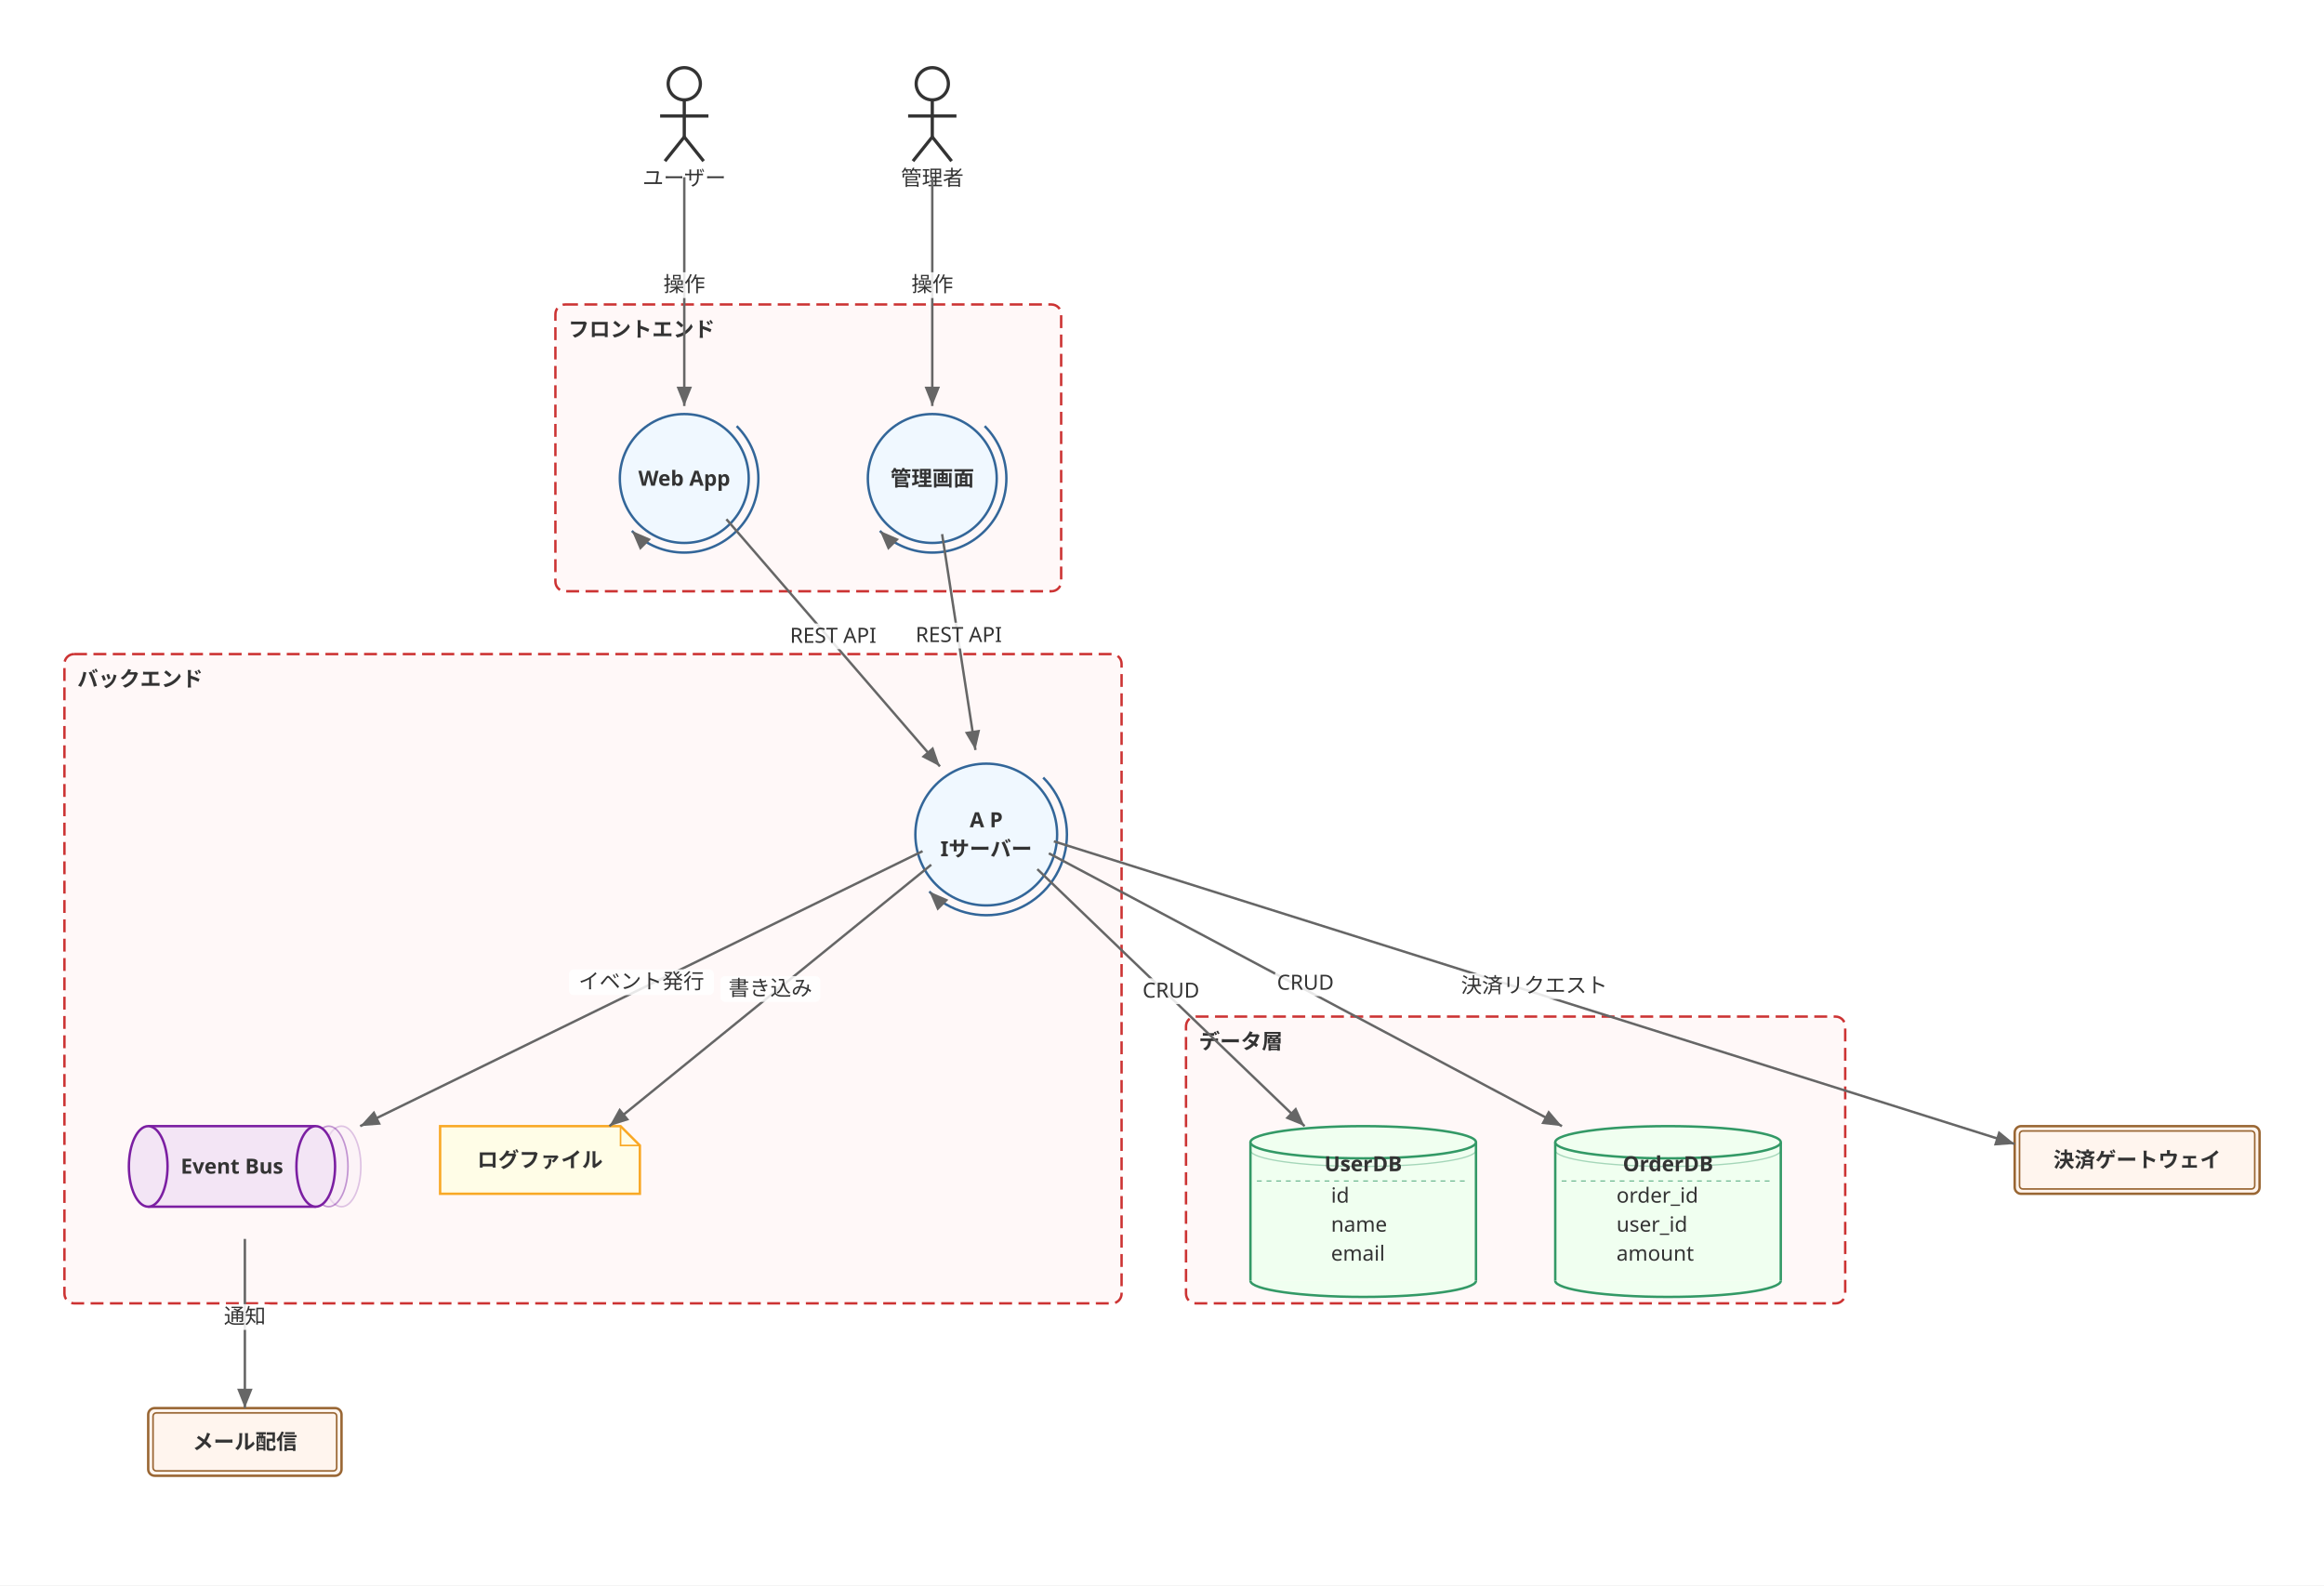
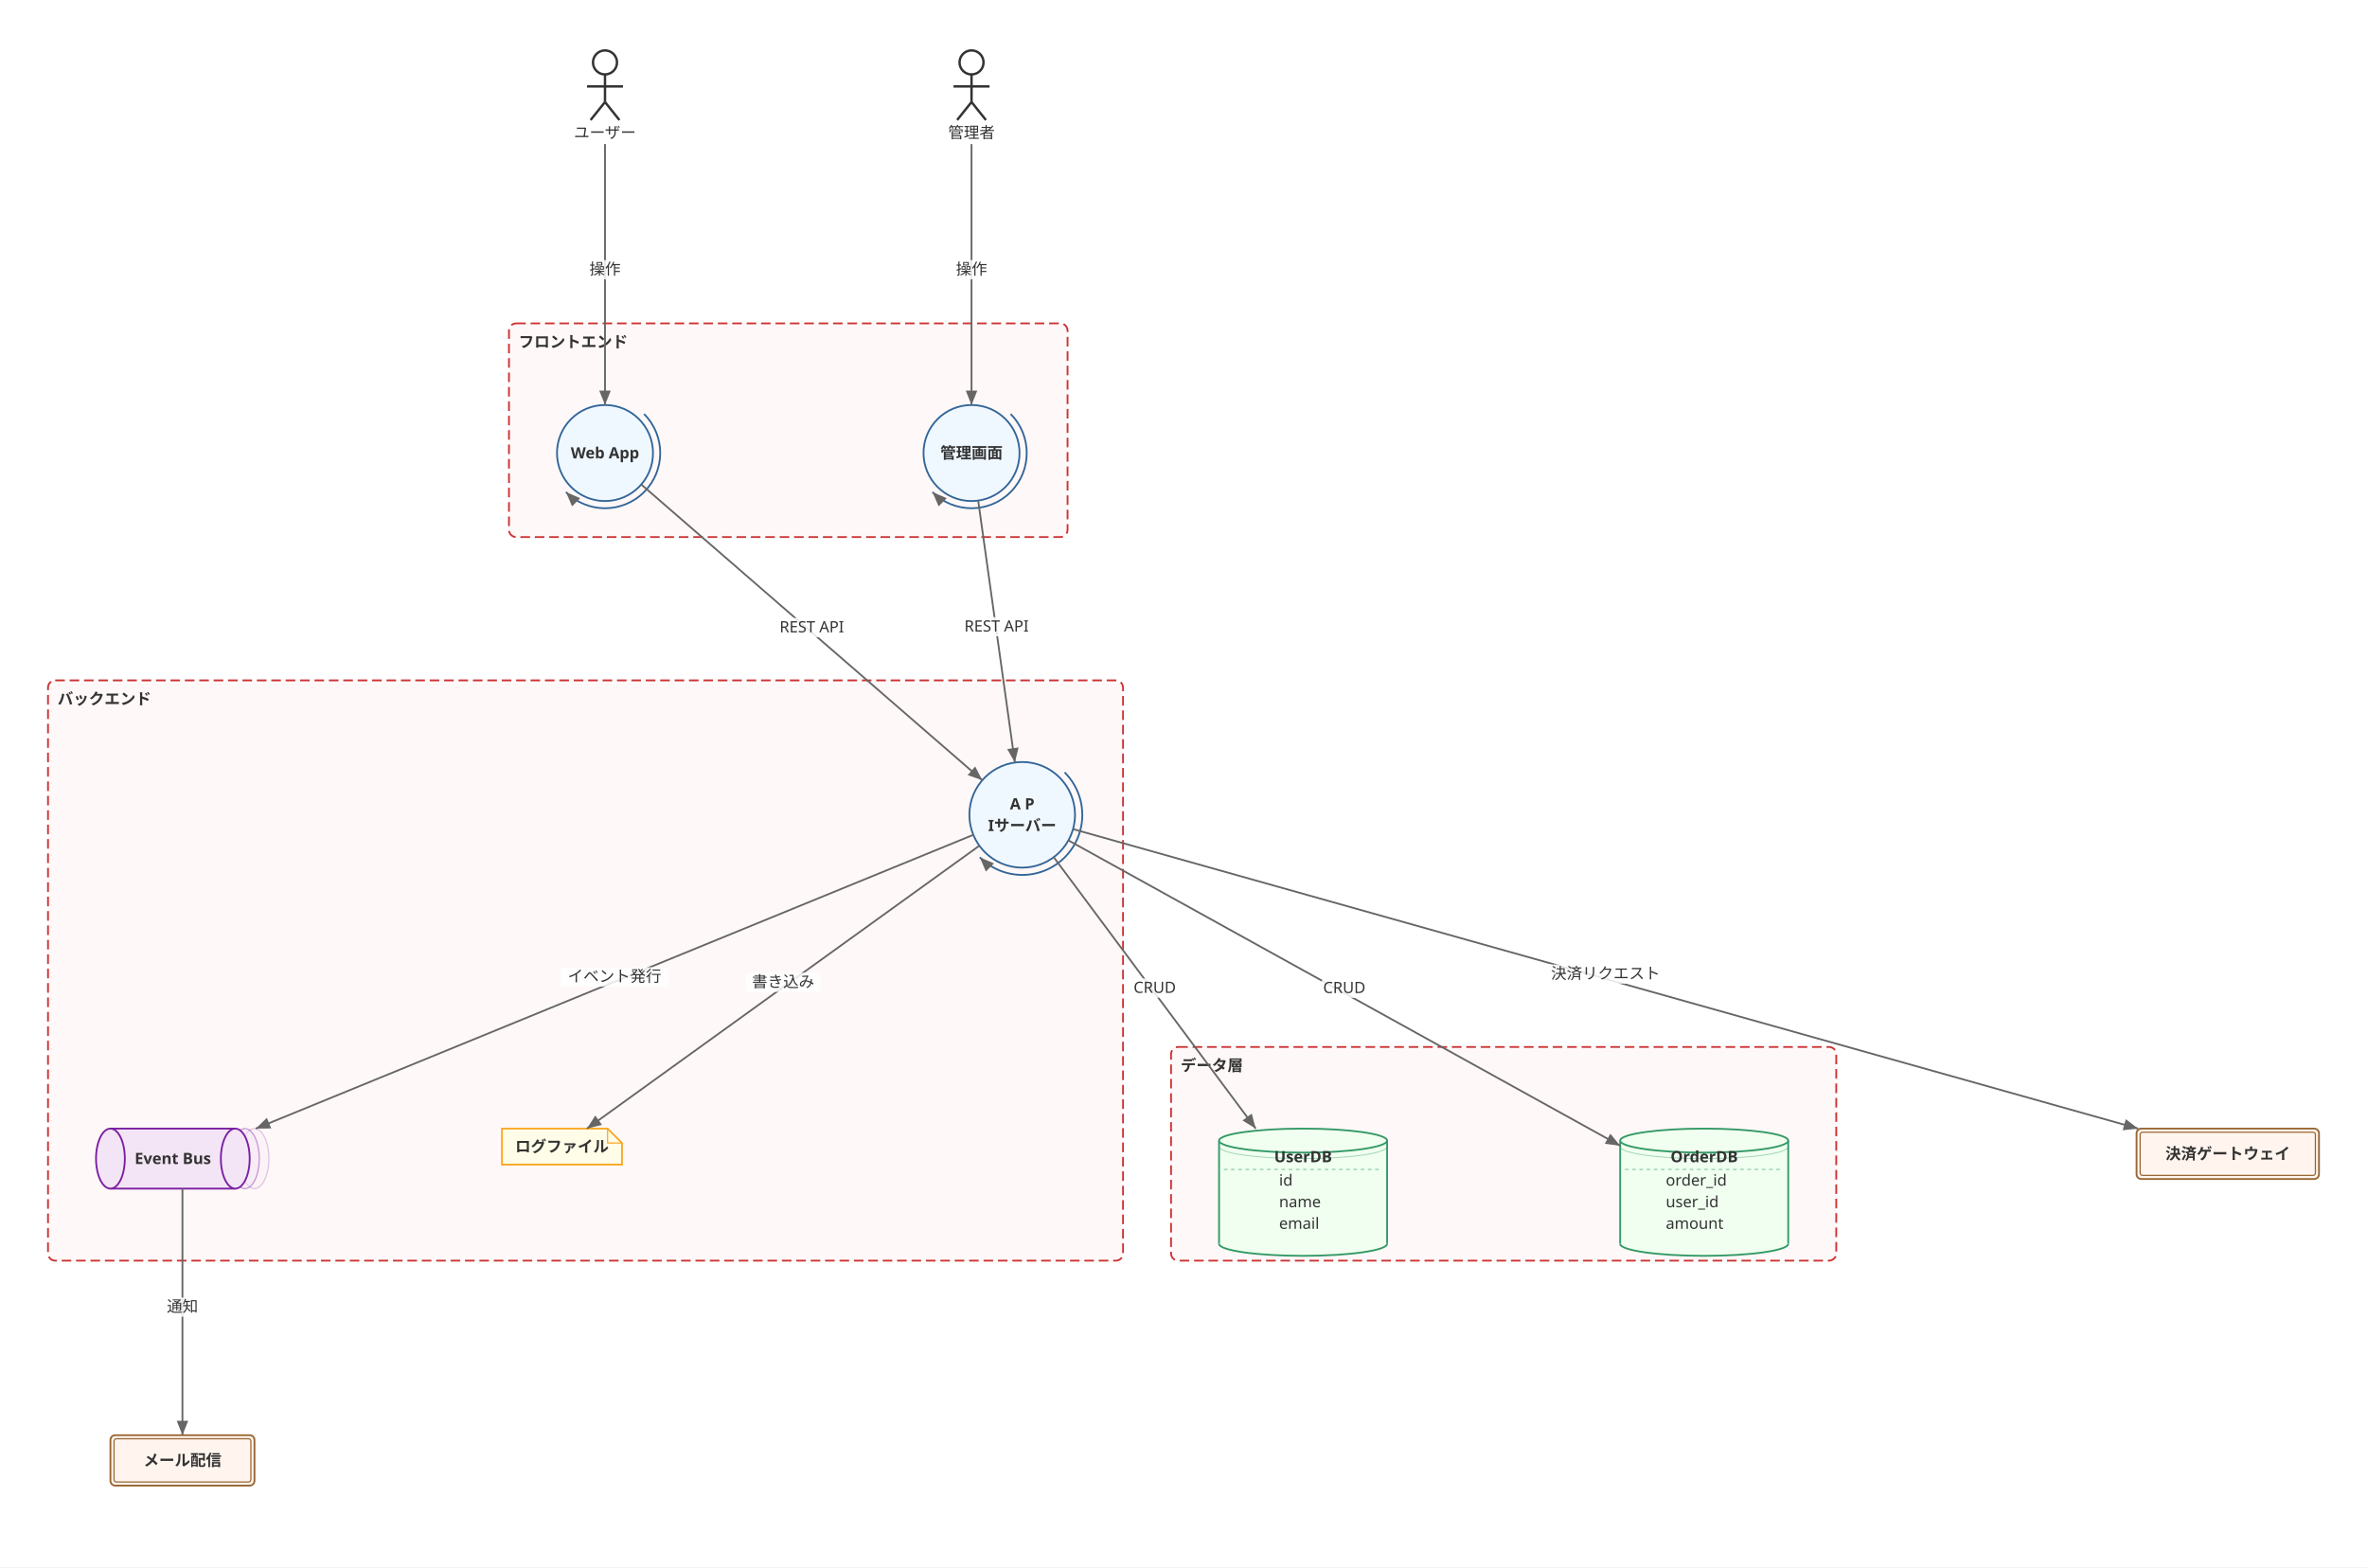
- <svg xmlns="http://www.w3.org/2000/svg" width="1442.61" height="984" viewBox="0 0 1442.61 984">
+ <svg xmlns="http://www.w3.org/2000/svg" width="1971.929" height="1305.556" viewBox="0 0 1971.929 1305.556">
  <rect width="100%" height="100%" fill="white" />
  <style>text { font-family: sans-serif; font-size: 13px; fill: #333; }</style>
  <defs>
    <marker id="arrow" viewBox="0 0 10 10" refX="10" refY="5" markerWidth="8" markerHeight="8" orient="auto">
      <polygon points="0,1 10,5 0,9" fill="#666" />
    </marker>
  </defs>
-   <circle cx="424.762" cy="52" r="10" fill="none" stroke="#333" stroke-width="2" />
-   <line x1="424.762" y1="62" x2="424.762" y2="85" stroke="#333" stroke-width="2" />
-   <line x1="409.762" y1="72" x2="439.762" y2="72" stroke="#333" stroke-width="2" />
-   <line x1="424.762" y1="85" x2="412.762" y2="100" stroke="#333" stroke-width="2" />
-   <line x1="424.762" y1="85" x2="436.762" y2="100" stroke="#333" stroke-width="2" />
-   <text x="424.762" y="115" text-anchor="middle">ユーザー</text>
-   <circle cx="578.709" cy="52" r="10" fill="none" stroke="#333" stroke-width="2" />
-   <line x1="578.709" y1="62" x2="578.709" y2="85" stroke="#333" stroke-width="2" />
-   <line x1="563.709" y1="72" x2="593.709" y2="72" stroke="#333" stroke-width="2" />
-   <line x1="578.709" y1="85" x2="566.709" y2="100" stroke="#333" stroke-width="2" />
-   <line x1="578.709" y1="85" x2="590.709" y2="100" stroke="#333" stroke-width="2" />
-   <text x="578.709" y="115" text-anchor="middle">管理者</text>
-   <rect x="344.762" y="189" width="313.947" height="178" rx="6" fill="#fff8f8" stroke="#cc3333" stroke-width="1.5" stroke-dasharray="8,4" />
-   <text x="352.762" y="209" font-weight="bold" font-size="13" fill="#cc3333">フロントエンド</text>
-   <circle cx="424.762" cy="297" r="40" fill="#f0f8ff" stroke="#336699" stroke-width="1.5" />
-   <path d="M457.289,264.473 A46,46 0 1 1 392.235,329.527" fill="none" stroke="#336699" stroke-width="1.5" marker-end="url(#arrow)" />
-   <text x="424.762" y="301.5" text-anchor="middle" font-weight="bold">Web App</text>
-   <circle cx="578.709" cy="297" r="40" fill="#f0f8ff" stroke="#336699" stroke-width="1.5" />
-   <path d="M611.236,264.473 A46,46 0 1 1 546.182,329.527" fill="none" stroke="#336699" stroke-width="1.5" marker-end="url(#arrow)" />
-   <text x="578.709" y="301.5" text-anchor="middle" font-weight="bold">管理画面</text>
-   <rect x="40" y="406" width="656.21" height="403" rx="6" fill="#fff8f8" stroke="#cc3333" stroke-width="1.5" stroke-dasharray="8,4" />
-   <text x="48" y="426" font-weight="bold" font-size="13" fill="#cc3333">バックエンド</text>
-   <circle cx="612.21" cy="518" r="44" fill="#f0f8ff" stroke="#336699" stroke-width="1.5" />
-   <path d="M647.566,482.645 A50,50 0 1 1 576.855,553.355" fill="none" stroke="#336699" stroke-width="1.5" marker-end="url(#arrow)" />
-   <text x="612.21" y="513.5" text-anchor="middle" font-weight="bold">A P</text>
-   <text x="612.21" y="531.5" text-anchor="middle" font-weight="bold">Iサーバー</text>
-   <ellipse cx="212" cy="724" rx="12" ry="25" fill="#f3e5f5" stroke="#7b1fa2" stroke-width="1" opacity="0.25" />
-   <ellipse cx="204" cy="724" rx="12" ry="25" fill="#f3e5f5" stroke="#7b1fa2" stroke-width="1" opacity="0.45" />
-   <rect x="92" y="699" width="104" height="50" fill="#f3e5f5" stroke="none" />
-   <line x1="92" y1="699" x2="196" y2="699" stroke="#7b1fa2" stroke-width="1.5" />
-   <line x1="92" y1="749" x2="196" y2="749" stroke="#7b1fa2" stroke-width="1.5" />
-   <ellipse cx="92" cy="724" rx="12" ry="25" fill="#f3e5f5" stroke="#7b1fa2" stroke-width="1.5" />
-   <ellipse cx="196" cy="724" rx="12" ry="25" fill="#f3e5f5" stroke="#7b1fa2" stroke-width="1.5" />
-   <text x="144" y="728.5" text-anchor="middle" font-weight="bold">Event Bus</text>
-   <path d="M273.2,699 L385.2,699 L397.2,711 L397.2,741 L273.2,741 Z" fill="#fffde7" stroke="#f9a825" stroke-width="1.5" />
-   <path d="M385.2,699 L385.2,711 L397.2,711" fill="none" stroke="#f9a825" stroke-width="1" />
-   <text x="335.2" y="724.5" text-anchor="middle" font-weight="bold">ログファイル</text>
-   <rect x="736.21" y="631" width="409.2" height="178" rx="6" fill="#fff8f8" stroke="#cc3333" stroke-width="1.5" stroke-dasharray="8,4" />
-   <text x="744.21" y="651" font-weight="bold" font-size="13" fill="#cc3333">データ層</text>
-   <rect x="776.21" y="709" width="140" height="86" fill="#f0fff0" stroke="none" />
-   <line x1="776.21" y1="709" x2="776.21" y2="795" stroke="#339966" stroke-width="1.5" />
-   <line x1="916.21" y1="709" x2="916.21" y2="795" stroke="#339966" stroke-width="1.5" />
-   <ellipse cx="846.21" cy="709" rx="70" ry="10" fill="#f0fff0" stroke="#339966" stroke-width="1.5" />
-   <path d="M776.21,795 A70,10 0 0 0 916.21,795" fill="#f0fff0" stroke="#339966" stroke-width="1.5" />
-   <path d="M776.21,714 A70,10 0 0 0 916.21,714" fill="none" stroke="#339966" stroke-width="0.8" opacity="0.4" />
-   <text x="846.21" y="727" text-anchor="middle" font-weight="bold">UserDB</text>
-   <line x1="780.21" y1="733" x2="912.21" y2="733" stroke="#339966" stroke-width="0.5" stroke-dasharray="3,3" />
-   <text x="826.21" y="746.5" font-size="11" fill="#555">id</text>
-   <text x="826.21" y="764.5" font-size="11" fill="#555">name</text>
-   <text x="826.21" y="782.5" font-size="11" fill="#555">email</text>
-   <rect x="965.41" y="709" width="140" height="86" fill="#f0fff0" stroke="none" />
-   <line x1="965.41" y1="709" x2="965.41" y2="795" stroke="#339966" stroke-width="1.5" />
-   <line x1="1105.41" y1="709" x2="1105.41" y2="795" stroke="#339966" stroke-width="1.5" />
-   <ellipse cx="1035.41" cy="709" rx="70" ry="10" fill="#f0fff0" stroke="#339966" stroke-width="1.5" />
-   <path d="M965.41,795 A70,10 0 0 0 1105.41,795" fill="#f0fff0" stroke="#339966" stroke-width="1.5" />
-   <path d="M965.41,714 A70,10 0 0 0 1105.41,714" fill="none" stroke="#339966" stroke-width="0.8" opacity="0.4" />
-   <text x="1035.41" y="727" text-anchor="middle" font-weight="bold">OrderDB</text>
-   <line x1="969.41" y1="733" x2="1101.41" y2="733" stroke="#339966" stroke-width="0.5" stroke-dasharray="3,3" />
-   <text x="1003.41" y="746.5" font-size="11" fill="#555">order_id</text>
-   <text x="1003.41" y="764.5" font-size="11" fill="#555">user_id</text>
-   <text x="1003.41" y="782.5" font-size="11" fill="#555">amount</text>
-   <rect x="1250.61" y="699" width="152" height="42" rx="4" fill="#fff5ee" stroke="#996633" stroke-width="1.5" />
-   <rect x="1253.61" y="702" width="146" height="36" rx="2" fill="none" stroke="#996633" stroke-width="1" />
-   <text x="1326.61" y="724.5" text-anchor="middle" font-weight="bold">決済ゲートウェイ</text>
-   <rect x="92" y="874" width="120" height="42" rx="4" fill="#fff5ee" stroke="#996633" stroke-width="1.5" />
-   <rect x="95" y="877" width="114" height="36" rx="2" fill="none" stroke="#996633" stroke-width="1" />
-   <text x="152" y="899.5" text-anchor="middle" font-weight="bold">メール配信</text>
-   <path d="M424.762,110 L424.762,252" fill="none" stroke="#666" stroke-width="1.5" marker-end="url(#arrow)" />
-   <rect x="407.762" y="169" width="34" height="16" rx="3" fill="white" opacity="0.85" />
-   <text x="424.762" y="181" text-anchor="middle" font-size="11" fill="#666">操作</text>
-   <path d="M578.709,110 L578.709,252" fill="none" stroke="#666" stroke-width="1.5" marker-end="url(#arrow)" />
-   <rect x="561.709" y="169" width="34" height="16" rx="3" fill="white" opacity="0.85" />
-   <text x="578.709" y="181" text-anchor="middle" font-size="11" fill="#666">操作</text>
-   <path d="M450.91,322.27 L583.448,475.703" fill="none" stroke="#666" stroke-width="1.5" marker-end="url(#arrow)" />
-   <rect x="482.179" y="386.986" width="70" height="16" rx="3" fill="white" opacity="0.85" />
-   <text x="517.179" y="398.986" text-anchor="middle" font-size="11" fill="#666">REST API</text>
-   <path d="M584.812,331.532 L605.497,465.515" fill="none" stroke="#666" stroke-width="1.5" marker-end="url(#arrow)" />
-   <rect x="560.155" y="386.523" width="70" height="16" rx="3" fill="white" opacity="0.85" />
-   <text x="595.155" y="398.523" text-anchor="middle" font-size="11" fill="#666">REST API</text>
-   <path d="M643.927,539.497 L809.81,699" fill="none" stroke="#666" stroke-width="1.5" marker-end="url(#arrow)" />
-   <rect x="707.869" y="607.248" width="38" height="16" rx="3" fill="white" opacity="0.85" />
-   <text x="726.869" y="619.248" text-anchor="middle" font-size="11" fill="#666">CRUD</text>
-   <path d="M651.061,529.655 L969.579,699" fill="none" stroke="#666" stroke-width="1.5" marker-end="url(#arrow)" />
-   <rect x="791.32" y="602.328" width="38" height="16" rx="3" fill="white" opacity="0.85" />
-   <text x="810.32" y="614.328" text-anchor="middle" font-size="11" fill="#666">CRUD</text>
-   <path d="M572.682,528.326 L223.588,699" fill="none" stroke="#666" stroke-width="1.5" marker-end="url(#arrow)" />
-   <rect x="353.135" y="601.663" width="90" height="16" rx="3" fill="white" opacity="0.85" />
-   <text x="398.135" y="613.663" text-anchor="middle" font-size="11" fill="#666">イベント発行</text>
-   <path d="M654.178,522.218 L1250.61,710.064" fill="none" stroke="#666" stroke-width="1.5" marker-end="url(#arrow)" />
-   <rect x="900.394" y="604.141" width="104" height="16" rx="3" fill="white" opacity="0.85" />
-   <text x="952.394" y="616.141" text-anchor="middle" font-size="11" fill="#666">決済リクエスト</text>
-   <path d="M152,769 L152,874" fill="none" stroke="#666" stroke-width="1.5" marker-end="url(#arrow)" />
-   <rect x="135" y="809.5" width="34" height="16" rx="3" fill="white" opacity="0.85" />
-   <text x="152" y="821.5" text-anchor="middle" font-size="11" fill="#666">通知</text>
-   <path d="M578.057,536.741 L378.29,699" fill="none" stroke="#666" stroke-width="1.5" marker-end="url(#arrow)" />
-   <rect x="447.174" y="605.87" width="62" height="16" rx="3" fill="white" opacity="0.85" />
-   <text x="478.174" y="617.87" text-anchor="middle" font-size="11" fill="#666">書き込み</text>
+   <circle cx="504.019" cy="52" r="10" fill="none" stroke="#333" stroke-width="2" />
+   <line x1="504.019" y1="62" x2="504.019" y2="85" stroke="#333" stroke-width="2" />
+   <line x1="489.019" y1="72" x2="519.019" y2="72" stroke="#333" stroke-width="2" />
+   <line x1="504.019" y1="85" x2="492.019" y2="100" stroke="#333" stroke-width="2" />
+   <line x1="504.019" y1="85" x2="516.019" y2="100" stroke="#333" stroke-width="2" />
+   <text x="504.019" y="115" text-anchor="middle">ユーザー</text>
+   <circle cx="809.373" cy="52" r="10" fill="none" stroke="#333" stroke-width="2" />
+   <line x1="809.373" y1="62" x2="809.373" y2="85" stroke="#333" stroke-width="2" />
+   <line x1="794.373" y1="72" x2="824.373" y2="72" stroke="#333" stroke-width="2" />
+   <line x1="809.373" y1="85" x2="797.373" y2="100" stroke="#333" stroke-width="2" />
+   <line x1="809.373" y1="85" x2="821.373" y2="100" stroke="#333" stroke-width="2" />
+   <text x="809.373" y="115" text-anchor="middle">管理者</text>
+   <rect x="424.019" y="269.389" width="465.354" height="178" rx="6" fill="#fff8f8" stroke="#cc3333" stroke-width="1.5" stroke-dasharray="8,4" />
+   <text x="432.019" y="289.389" font-weight="bold" font-size="13" fill="#cc3333">フロントエンド</text>
+   <circle cx="504.019" cy="377.389" r="40" fill="#f0f8ff" stroke="#336699" stroke-width="1.5" />
+   <path d="M536.546,344.862 A46,46 0 1 1 471.492,409.916" fill="none" stroke="#336699" stroke-width="1.5" marker-end="url(#arrow)" />
+   <text x="504.019" y="381.889" text-anchor="middle" font-weight="bold">Web App</text>
+   <circle cx="809.373" cy="377.389" r="40" fill="#f0f8ff" stroke="#336699" stroke-width="1.5" />
+   <path d="M841.9,344.862 A46,46 0 1 1 776.846,409.916" fill="none" stroke="#336699" stroke-width="1.5" marker-end="url(#arrow)" />
+   <text x="809.373" y="381.889" text-anchor="middle" font-weight="bold">管理画面</text>
+   <rect x="40" y="566.778" width="895.587" height="483.389" rx="6" fill="#fff8f8" stroke="#cc3333" stroke-width="1.5" stroke-dasharray="8,4" />
+   <text x="48" y="586.778" font-weight="bold" font-size="13" fill="#cc3333">バックエンド</text>
+   <circle cx="851.587" cy="678.778" r="44" fill="#f0f8ff" stroke="#336699" stroke-width="1.5" />
+   <path d="M886.942,643.423 A50,50 0 1 1 816.231,714.133" fill="none" stroke="#336699" stroke-width="1.5" marker-end="url(#arrow)" />
+   <text x="851.587" y="674.278" text-anchor="middle" font-weight="bold">A P</text>
+   <text x="851.587" y="692.278" text-anchor="middle" font-weight="bold">Iサーバー</text>
+   <ellipse cx="212" cy="965.167" rx="12" ry="25" fill="#f3e5f5" stroke="#7b1fa2" stroke-width="1" opacity="0.25" />
+   <ellipse cx="204" cy="965.167" rx="12" ry="25" fill="#f3e5f5" stroke="#7b1fa2" stroke-width="1" opacity="0.45" />
+   <rect x="92" y="940.167" width="104" height="50" fill="#f3e5f5" stroke="none" />
+   <line x1="92" y1="940.167" x2="196" y2="940.167" stroke="#7b1fa2" stroke-width="1.5" />
+   <line x1="92" y1="990.167" x2="196" y2="990.167" stroke="#7b1fa2" stroke-width="1.5" />
+   <ellipse cx="92" cy="965.167" rx="12" ry="25" fill="#f3e5f5" stroke="#7b1fa2" stroke-width="1.5" />
+   <ellipse cx="196" cy="965.167" rx="12" ry="25" fill="#f3e5f5" stroke="#7b1fa2" stroke-width="1.5" />
+   <text x="144" y="969.667" text-anchor="middle" font-weight="bold">Event Bus</text>
+   <path d="M418.171,940.167 L506.171,940.167 L518.171,952.167 L518.171,970.167 L418.171,970.167 Z" fill="#fffde7" stroke="#f9a825" stroke-width="1.5" />
+   <path d="M506.171,940.167 L506.171,952.167 L518.171,952.167" fill="none" stroke="#f9a825" stroke-width="1" />
+   <text x="468.171" y="959.667" text-anchor="middle" font-weight="bold">ログファイル</text>
+   <rect x="975.587" y="872.167" width="554.171" height="178" rx="6" fill="#fff8f8" stroke="#cc3333" stroke-width="1.5" stroke-dasharray="8,4" />
+   <text x="983.587" y="892.167" font-weight="bold" font-size="13" fill="#cc3333">データ層</text>
+   <rect x="1015.587" y="950.167" width="140" height="86" fill="#f0fff0" stroke="none" />
+   <line x1="1015.587" y1="950.167" x2="1015.587" y2="1036.167" stroke="#339966" stroke-width="1.5" />
+   <line x1="1155.587" y1="950.167" x2="1155.587" y2="1036.167" stroke="#339966" stroke-width="1.5" />
+   <ellipse cx="1085.587" cy="950.167" rx="70" ry="10" fill="#f0fff0" stroke="#339966" stroke-width="1.5" />
+   <path d="M1015.587,1036.167 A70,10 0 0 0 1155.587,1036.167" fill="#f0fff0" stroke="#339966" stroke-width="1.5" />
+   <path d="M1015.587,955.167 A70,10 0 0 0 1155.587,955.167" fill="none" stroke="#339966" stroke-width="0.8" opacity="0.4" />
+   <text x="1085.587" y="968.167" text-anchor="middle" font-weight="bold">UserDB</text>
+   <line x1="1019.587" y1="974.167" x2="1151.587" y2="974.167" stroke="#339966" stroke-width="0.5" stroke-dasharray="3,3" />
+   <text x="1065.587" y="987.667" font-size="11" fill="#555">id</text>
+   <text x="1065.587" y="1005.667" font-size="11" fill="#555">name</text>
+   <text x="1065.587" y="1023.667" font-size="11" fill="#555">email</text>
+   <rect x="1349.758" y="950.167" width="140" height="86" fill="#f0fff0" stroke="none" />
+   <line x1="1349.758" y1="950.167" x2="1349.758" y2="1036.167" stroke="#339966" stroke-width="1.5" />
+   <line x1="1489.758" y1="950.167" x2="1489.758" y2="1036.167" stroke="#339966" stroke-width="1.5" />
+   <ellipse cx="1419.758" cy="950.167" rx="70" ry="10" fill="#f0fff0" stroke="#339966" stroke-width="1.5" />
+   <path d="M1349.758,1036.167 A70,10 0 0 0 1489.758,1036.167" fill="#f0fff0" stroke="#339966" stroke-width="1.5" />
+   <path d="M1349.758,955.167 A70,10 0 0 0 1489.758,955.167" fill="none" stroke="#339966" stroke-width="0.8" opacity="0.4" />
+   <text x="1419.758" y="968.167" text-anchor="middle" font-weight="bold">OrderDB</text>
+   <line x1="1353.758" y1="974.167" x2="1485.758" y2="974.167" stroke="#339966" stroke-width="0.5" stroke-dasharray="3,3" />
+   <text x="1387.758" y="987.667" font-size="11" fill="#555">order_id</text>
+   <text x="1387.758" y="1005.667" font-size="11" fill="#555">user_id</text>
+   <text x="1387.758" y="1023.667" font-size="11" fill="#555">amount</text>
+   <rect x="1779.929" y="940.167" width="152" height="42" rx="4" fill="#fff5ee" stroke="#996633" stroke-width="1.5" />
+   <rect x="1782.929" y="943.167" width="146" height="36" rx="2" fill="none" stroke="#996633" stroke-width="1" />
+   <text x="1855.929" y="965.667" text-anchor="middle" font-weight="bold">決済ゲートウェイ</text>
+   <rect x="92" y="1195.556" width="120" height="42" rx="4" fill="#fff5ee" stroke="#996633" stroke-width="1.5" />
+   <rect x="95" y="1198.556" width="114" height="36" rx="2" fill="none" stroke="#996633" stroke-width="1" />
+   <text x="152" y="1221.056" text-anchor="middle" font-weight="bold">メール配信</text>
+   <path d="M504.019,120 L504.019,337.389" fill="none" stroke="#666" stroke-width="1.5" marker-end="url(#arrow)" />
+   <rect x="487.019" y="216.695" width="34" height="16" rx="3" fill="white" opacity="0.85" />
+   <text x="504.019" y="228.695" text-anchor="middle" font-size="11" fill="#666">操作</text>
+   <path d="M809.373,120 L809.373,337.389" fill="none" stroke="#666" stroke-width="1.5" marker-end="url(#arrow)" />
+   <rect x="792.373" y="216.695" width="34" height="16" rx="3" fill="white" opacity="0.85" />
+   <text x="809.373" y="228.695" text-anchor="middle" font-size="11" fill="#666">操作</text>
+   <path d="M534.24,403.594 L818.344,649.952" fill="none" stroke="#666" stroke-width="1.5" marker-end="url(#arrow)" />
+   <rect x="641.292" y="514.773" width="70" height="16" rx="3" fill="white" opacity="0.85" />
+   <text x="676.292" y="526.773" text-anchor="middle" font-size="11" fill="#666">REST API</text>
+   <path d="M814.922,417.002 L845.483,635.203" fill="none" stroke="#666" stroke-width="1.5" marker-end="url(#arrow)" />
+   <rect x="795.203" y="514.103" width="70" height="16" rx="3" fill="white" opacity="0.85" />
+   <text x="830.203" y="526.103" text-anchor="middle" font-size="11" fill="#666">REST API</text>
+   <path d="M877.858,714.074 L1046.139,940.167" fill="none" stroke="#666" stroke-width="1.5" marker-end="url(#arrow)" />
+   <rect x="942.998" y="815.121" width="38" height="16" rx="3" fill="white" opacity="0.85" />
+   <text x="961.998" y="827.121" text-anchor="middle" font-size="11" fill="#666">CRUD</text>
+   <path d="M890.086,700.081 L1349.758,954.434" fill="none" stroke="#666" stroke-width="1.5" marker-end="url(#arrow)" />
+   <rect x="1100.922" y="815.257" width="38" height="16" rx="3" fill="white" opacity="0.85" />
+   <text x="1119.922" y="827.257" text-anchor="middle" font-size="11" fill="#666">CRUD</text>
+   <path d="M810.867,695.448 L213.07,940.167" fill="none" stroke="#666" stroke-width="1.5" marker-end="url(#arrow)" />
+   <rect x="466.968" y="805.807" width="90" height="16" rx="3" fill="white" opacity="0.85" />
+   <text x="511.968" y="817.807" text-anchor="middle" font-size="11" fill="#666">イベント発行</text>
+   <path d="M893.944,690.688 L1781.241,940.167" fill="none" stroke="#666" stroke-width="1.5" marker-end="url(#arrow)" />
+   <rect x="1285.593" y="803.427" width="104" height="16" rx="3" fill="white" opacity="0.85" />
+   <text x="1337.593" y="815.427" text-anchor="middle" font-size="11" fill="#666">決済リクエスト</text>
+   <path d="M152,990.167 L152,1195.556" fill="none" stroke="#666" stroke-width="1.5" marker-end="url(#arrow)" />
+   <rect x="135" y="1080.862" width="34" height="16" rx="3" fill="white" opacity="0.85" />
+   <text x="152" y="1092.862" text-anchor="middle" font-size="11" fill="#666">通知</text>
+   <path d="M815.894,704.508 L488.98,940.167" fill="none" stroke="#666" stroke-width="1.5" marker-end="url(#arrow)" />
+   <rect x="621.437" y="810.338" width="62" height="16" rx="3" fill="white" opacity="0.85" />
+   <text x="652.437" y="822.338" text-anchor="middle" font-size="11" fill="#666">書き込み</text>
</svg>
